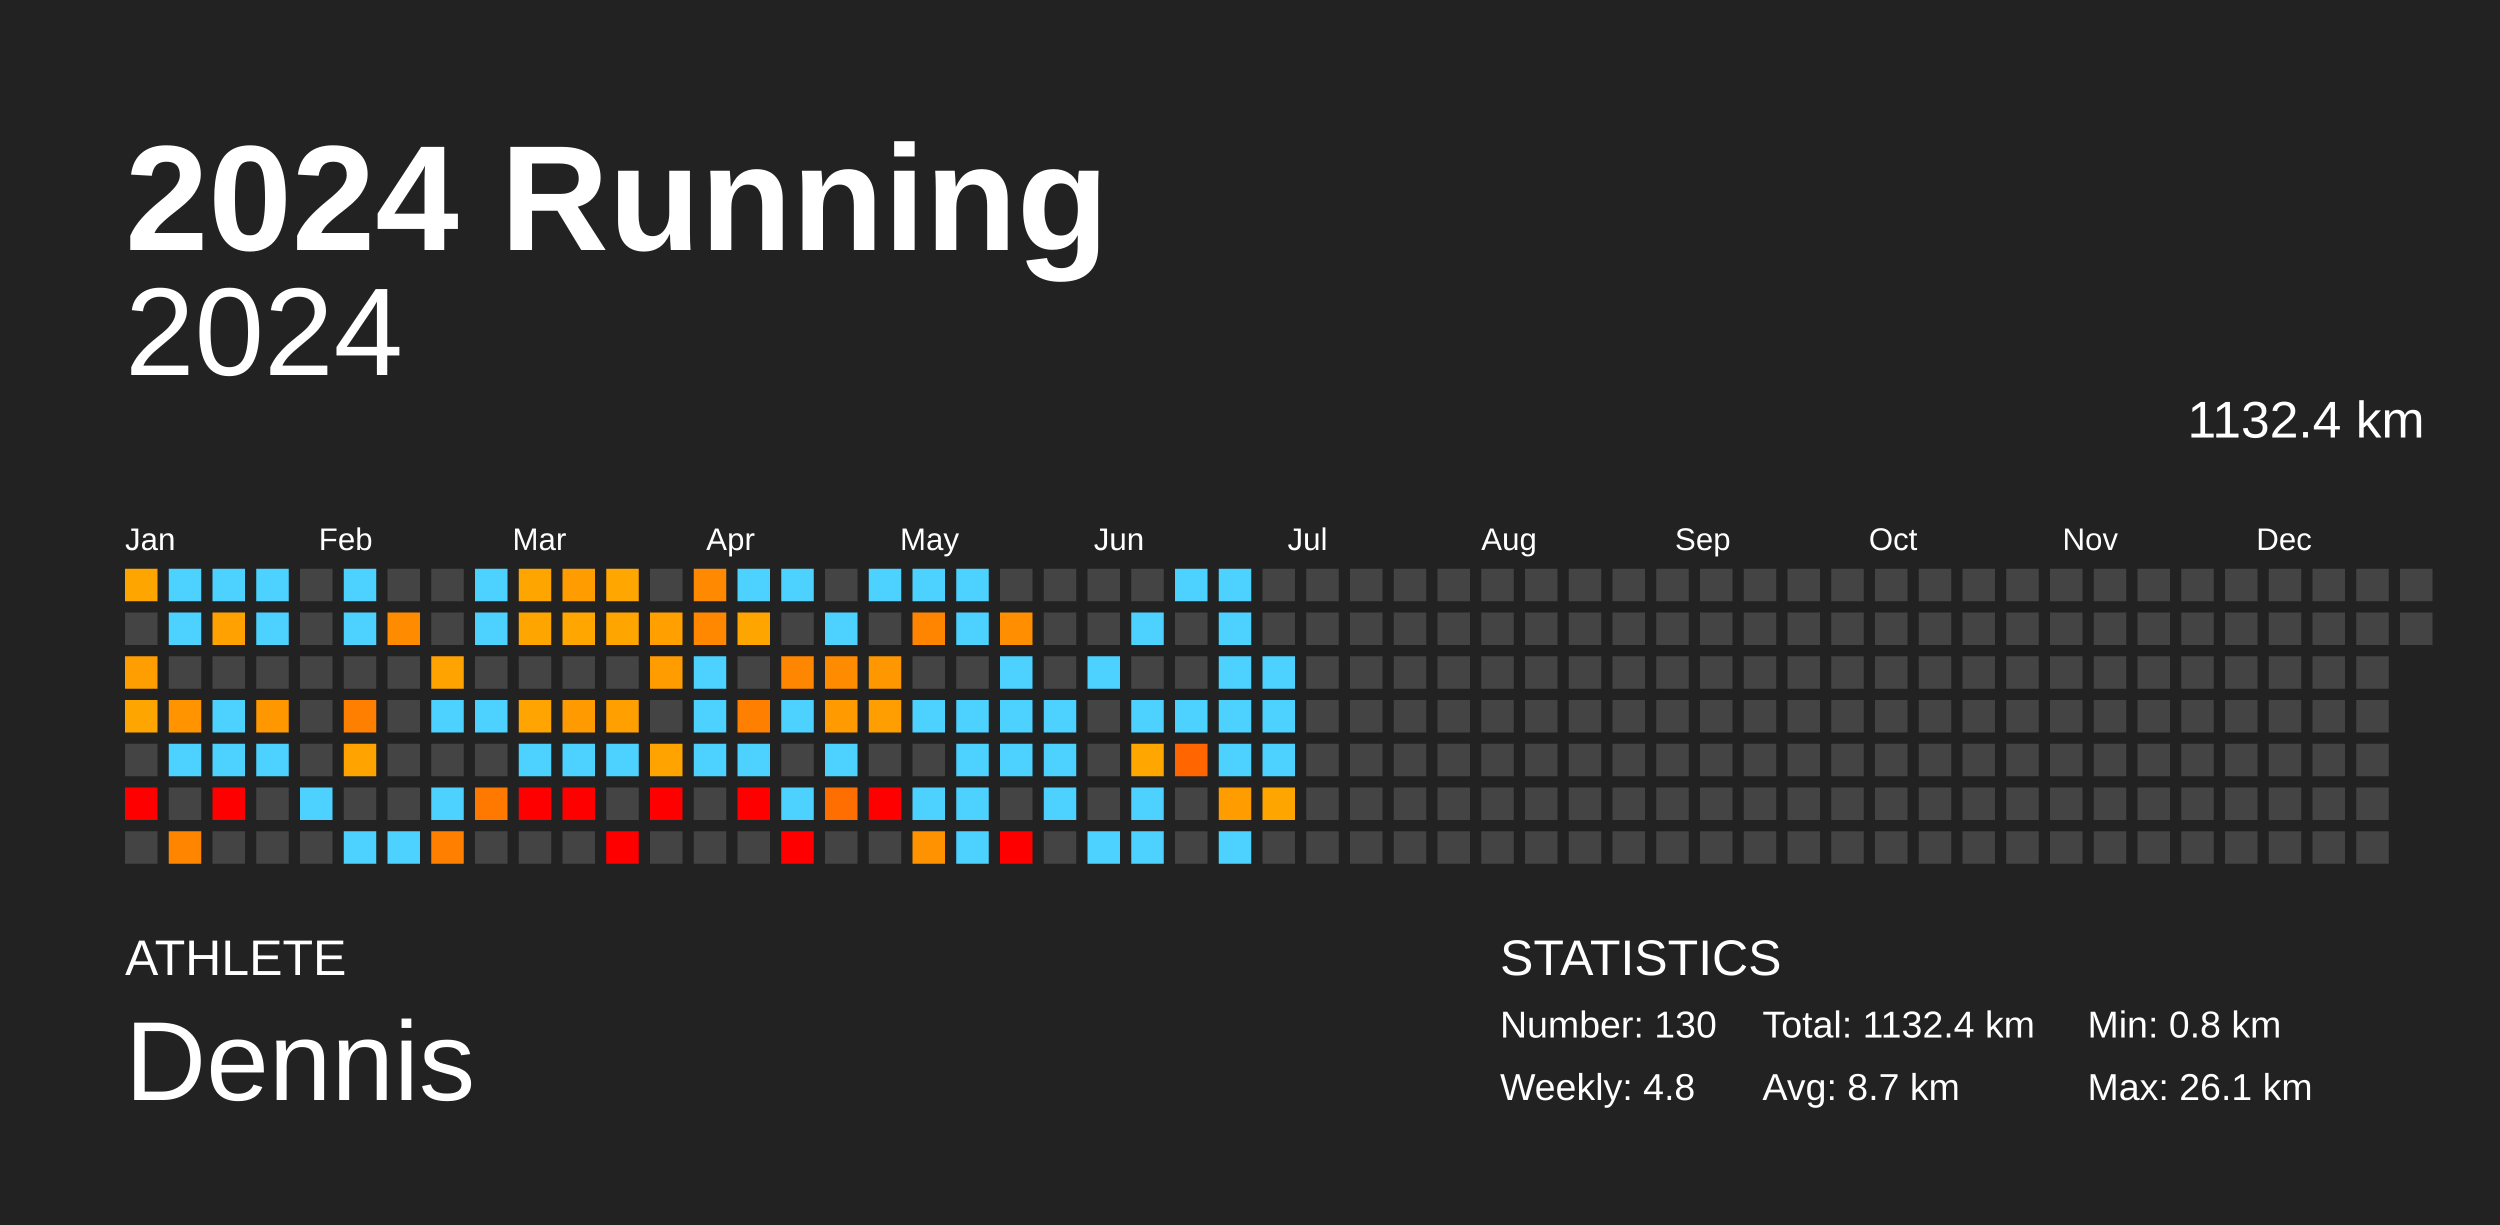
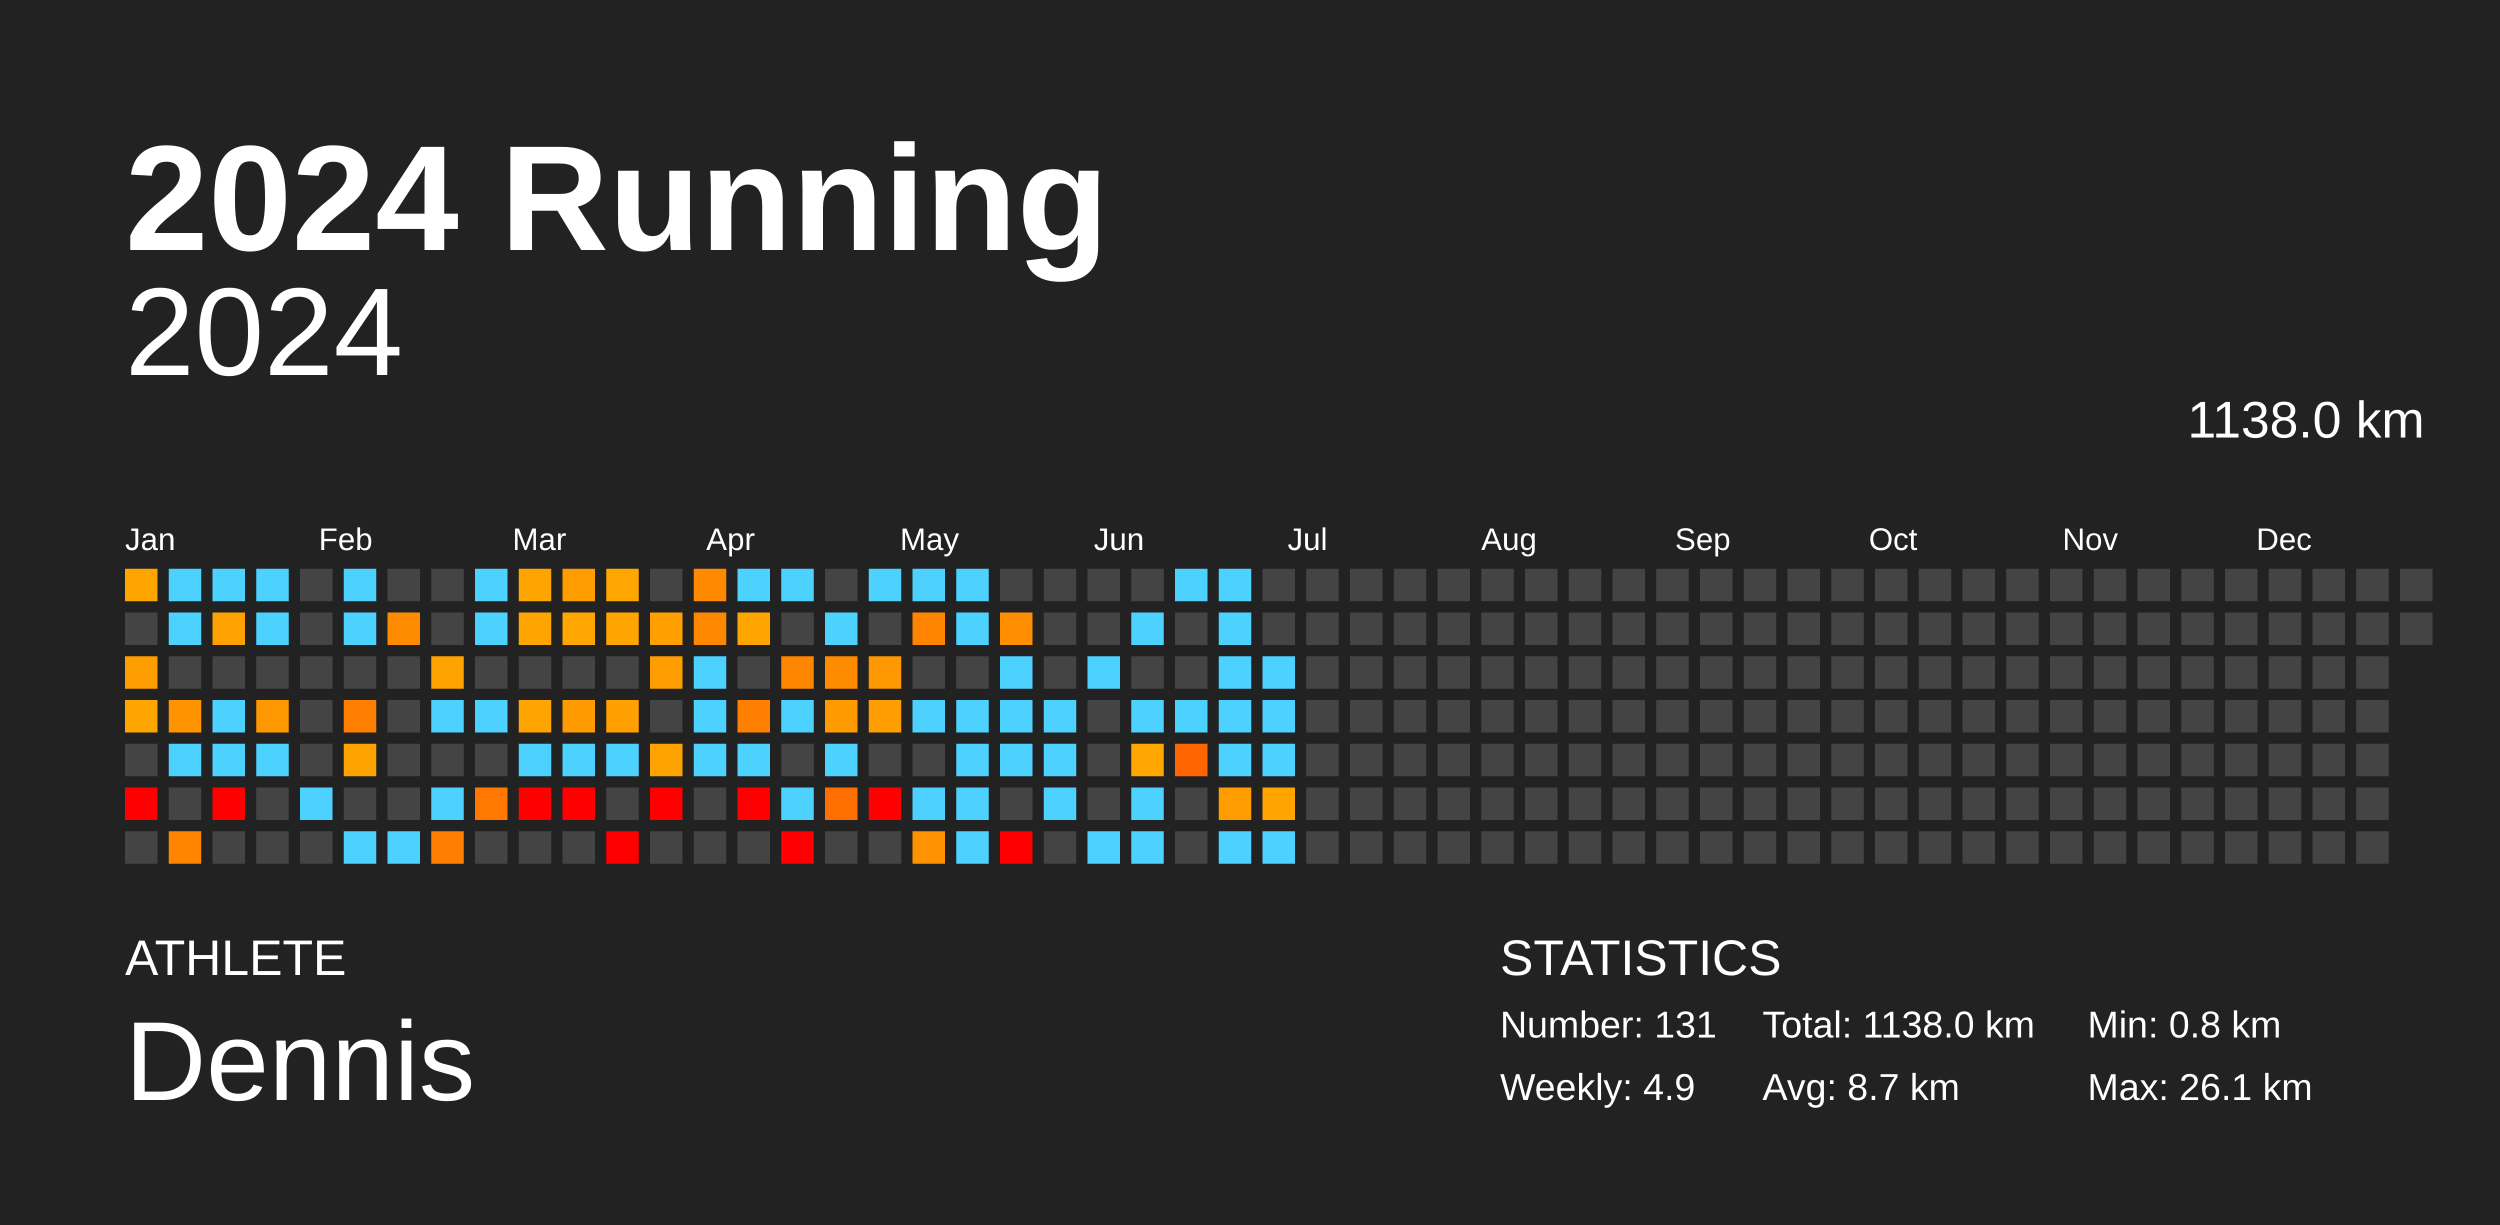
<svg xmlns="http://www.w3.org/2000/svg" baseProfile="full" height="98mm" version="1.1" viewBox="0,0,200,98" width="200mm">
  <defs />
  <rect fill="#222222" height="98" width="200" x="0" y="0" />
  <text fill="#FFFFFF" style="font-size:12px; font-family:Arial; font-weight:bold;" x="10" y="20">2024 Running</text>
  <text fill="#FFFFFF" style="font-size:4px; font-family:Arial" x="10" y="78">ATHLETE</text>
  <text fill="#FFFFFF" style="font-size:9px; font-family:Arial" x="10" y="88">Dennis</text>
  <text fill="#FFFFFF" style="font-size:4px; font-family:Arial" x="120" y="78">STATISTICS</text>
-   <text fill="#FFFFFF" style="font-size:3px; font-family:Arial" x="120" y="83">Number: 130</text>
-   <text fill="#FFFFFF" style="font-size:3px; font-family:Arial" x="120" y="88">Weekly: 4.8</text>
-   <text fill="#FFFFFF" style="font-size:3px; font-family:Arial" x="141" y="83">Total: 1132.4 km</text>
+   <text fill="#FFFFFF" style="font-size:3px; font-family:Arial" x="120" y="83">Number: 131</text>
+   <text fill="#FFFFFF" style="font-size:3px; font-family:Arial" x="120" y="88">Weekly: 4.9</text>
+   <text fill="#FFFFFF" style="font-size:3px; font-family:Arial" x="141" y="83">Total: 1138.0 km</text>
  <text fill="#FFFFFF" style="font-size:3px; font-family:Arial" x="141" y="88">Avg: 8.7 km</text>
  <text fill="#FFFFFF" style="font-size:3px; font-family:Arial" x="167" y="83">Min: 0.8 km</text>
  <text fill="#FFFFFF" style="font-size:3px; font-family:Arial" x="167" y="88">Max: 26.1 km</text>
  <text alignment-baseline="hanging" fill="#FFFFFF" style="font-size:10.0px; font-family:Arial;" x="10" y="30">2024</text>
-   <text alignment-baseline="hanging" fill="#FFFFFF" style="font-size:4.125px; font-family:Arial;" x="175" y="35">1132.4 km</text>
+   <text alignment-baseline="hanging" fill="#FFFFFF" style="font-size:4.125px; font-family:Arial;" x="175" y="35">1138.0 km</text>
  <text fill="#FFFFFF" style="font-size:2.5px; font-family:Arial" x="10.0" y="44">Jan</text>
  <text fill="#FFFFFF" style="font-size:2.5px; font-family:Arial" x="25.5" y="44">Feb</text>
  <text fill="#FFFFFF" style="font-size:2.5px; font-family:Arial" x="41.0" y="44">Mar</text>
  <text fill="#FFFFFF" style="font-size:2.5px; font-family:Arial" x="56.5" y="44">Apr</text>
  <text fill="#FFFFFF" style="font-size:2.5px; font-family:Arial" x="72.0" y="44">May</text>
  <text fill="#FFFFFF" style="font-size:2.5px; font-family:Arial" x="87.5" y="44">Jun</text>
  <text fill="#FFFFFF" style="font-size:2.5px; font-family:Arial" x="103.0" y="44">Jul</text>
  <text fill="#FFFFFF" style="font-size:2.5px; font-family:Arial" x="118.5" y="44">Aug</text>
  <text fill="#FFFFFF" style="font-size:2.5px; font-family:Arial" x="134.0" y="44">Sep</text>
  <text fill="#FFFFFF" style="font-size:2.5px; font-family:Arial" x="149.5" y="44">Oct</text>
  <text fill="#FFFFFF" style="font-size:2.5px; font-family:Arial" x="165.0" y="44">Nov</text>
  <text fill="#FFFFFF" style="font-size:2.5px; font-family:Arial" x="180.5" y="44">Dec</text>
  <rect fill="#ffa500" height="2.6" width="2.6" x="10.0" y="45.5" />
  <rect fill="#444444" height="2.6" width="2.6" x="10.0" y="49.0" />
  <rect fill="#ff9e00" height="2.6" width="2.6" x="10.0" y="52.5" />
  <rect fill="#ffa500" height="2.6" width="2.6" x="10.0" y="56.0" />
  <rect fill="#444444" height="2.6" width="2.6" x="10.0" y="59.5" />
  <rect fill="red" height="2.6" width="2.6" x="10.0" y="63.0" />
  <rect fill="#444444" height="2.6" width="2.6" x="10.0" y="66.5" />
  <rect fill="#4dd2ff" height="2.6" width="2.6" x="13.5" y="45.5" />
  <rect fill="#4dd2ff" height="2.6" width="2.6" x="13.5" y="49.0" />
  <rect fill="#444444" height="2.6" width="2.6" x="13.5" y="52.5" />
  <rect fill="#ff9400" height="2.6" width="2.6" x="13.5" y="56.0" />
  <rect fill="#4dd2ff" height="2.6" width="2.6" x="13.5" y="59.5" />
  <rect fill="#444444" height="2.6" width="2.6" x="13.5" y="63.0" />
  <rect fill="#ff8500" height="2.6" width="2.6" x="13.5" y="66.5" />
  <rect fill="#4dd2ff" height="2.6" width="2.6" x="17.0" y="45.5" />
  <rect fill="#ffa100" height="2.6" width="2.6" x="17.0" y="49.0" />
  <rect fill="#444444" height="2.6" width="2.6" x="17.0" y="52.5" />
  <rect fill="#4dd2ff" height="2.6" width="2.6" x="17.0" y="56.0" />
  <rect fill="#4dd2ff" height="2.6" width="2.6" x="17.0" y="59.5" />
  <rect fill="red" height="2.6" width="2.6" x="17.0" y="63.0" />
  <rect fill="#444444" height="2.6" width="2.6" x="17.0" y="66.5" />
  <rect fill="#4dd2ff" height="2.6" width="2.6" x="20.5" y="45.5" />
  <rect fill="#4dd2ff" height="2.6" width="2.6" x="20.5" y="49.0" />
  <rect fill="#444444" height="2.6" width="2.6" x="20.5" y="52.5" />
  <rect fill="#ff9800" height="2.6" width="2.6" x="20.5" y="56.0" />
  <rect fill="#4dd2ff" height="2.6" width="2.6" x="20.5" y="59.5" />
  <rect fill="#444444" height="2.6" width="2.6" x="20.5" y="63.0" />
  <rect fill="#444444" height="2.6" width="2.6" x="20.5" y="66.5" />
  <rect fill="#444444" height="2.6" width="2.6" x="24.0" y="45.5" />
  <rect fill="#444444" height="2.6" width="2.6" x="24.0" y="49.0" />
  <rect fill="#444444" height="2.6" width="2.6" x="24.0" y="52.5" />
  <rect fill="#444444" height="2.6" width="2.6" x="24.0" y="56.0" />
  <rect fill="#444444" height="2.6" width="2.6" x="24.0" y="59.5" />
  <rect fill="#4dd2ff" height="2.6" width="2.6" x="24.0" y="63.0" />
  <rect fill="#444444" height="2.6" width="2.6" x="24.0" y="66.5" />
  <rect fill="#4dd2ff" height="2.6" width="2.6" x="27.5" y="45.5" />
  <rect fill="#4dd2ff" height="2.6" width="2.6" x="27.5" y="49.0" />
  <rect fill="#444444" height="2.6" width="2.6" x="27.5" y="52.5" />
  <rect fill="#ff8000" height="2.6" width="2.6" x="27.5" y="56.0" />
  <rect fill="#ffa300" height="2.6" width="2.6" x="27.5" y="59.5" />
  <rect fill="#444444" height="2.6" width="2.6" x="27.5" y="63.0" />
  <rect fill="#4dd2ff" height="2.6" width="2.6" x="27.5" y="66.5" />
  <rect fill="#444444" height="2.6" width="2.6" x="31.0" y="45.5" />
  <rect fill="#ff8b00" height="2.6" width="2.6" x="31.0" y="49.0" />
  <rect fill="#444444" height="2.6" width="2.6" x="31.0" y="52.5" />
  <rect fill="#444444" height="2.6" width="2.6" x="31.0" y="56.0" />
  <rect fill="#444444" height="2.6" width="2.6" x="31.0" y="59.5" />
  <rect fill="#444444" height="2.6" width="2.6" x="31.0" y="63.0" />
  <rect fill="#4dd2ff" height="2.6" width="2.6" x="31.0" y="66.5" />
  <rect fill="#444444" height="2.6" width="2.6" x="34.5" y="45.5" />
  <rect fill="#444444" height="2.6" width="2.6" x="34.5" y="49.0" />
  <rect fill="#ffa300" height="2.6" width="2.6" x="34.5" y="52.5" />
  <rect fill="#4dd2ff" height="2.6" width="2.6" x="34.5" y="56.0" />
  <rect fill="#444444" height="2.6" width="2.6" x="34.5" y="59.5" />
  <rect fill="#4dd2ff" height="2.6" width="2.6" x="34.5" y="63.0" />
  <rect fill="#ff7f00" height="2.6" width="2.6" x="34.5" y="66.5" />
  <rect fill="#4dd2ff" height="2.6" width="2.6" x="38.0" y="45.5" />
  <rect fill="#4dd2ff" height="2.6" width="2.6" x="38.0" y="49.0" />
  <rect fill="#444444" height="2.6" width="2.6" x="38.0" y="52.5" />
  <rect fill="#4dd2ff" height="2.6" width="2.6" x="38.0" y="56.0" />
  <rect fill="#444444" height="2.6" width="2.6" x="38.0" y="59.5" />
  <rect fill="#ff7800" height="2.6" width="2.6" x="38.0" y="63.0" />
  <rect fill="#444444" height="2.6" width="2.6" x="38.0" y="66.5" />
  <rect fill="#ffa500" height="2.6" width="2.6" x="41.5" y="45.5" />
  <rect fill="#ffa500" height="2.6" width="2.6" x="41.5" y="49.0" />
  <rect fill="#444444" height="2.6" width="2.6" x="41.5" y="52.5" />
  <rect fill="#ffa400" height="2.6" width="2.6" x="41.5" y="56.0" />
  <rect fill="#4dd2ff" height="2.6" width="2.6" x="41.5" y="59.5" />
  <rect fill="red" height="2.6" width="2.6" x="41.5" y="63.0" />
  <rect fill="#444444" height="2.6" width="2.6" x="41.5" y="66.5" />
  <rect fill="#ff9d00" height="2.6" width="2.6" x="45.0" y="45.5" />
  <rect fill="#ffa600" height="2.6" width="2.6" x="45.0" y="49.0" />
  <rect fill="#444444" height="2.6" width="2.6" x="45.0" y="52.5" />
  <rect fill="#ff9b00" height="2.6" width="2.6" x="45.0" y="56.0" />
  <rect fill="#4dd2ff" height="2.6" width="2.6" x="45.0" y="59.5" />
  <rect fill="red" height="2.6" width="2.6" x="45.0" y="63.0" />
  <rect fill="#444444" height="2.6" width="2.6" x="45.0" y="66.5" />
  <rect fill="#ffa600" height="2.6" width="2.6" x="48.5" y="45.5" />
  <rect fill="#ffa500" height="2.6" width="2.6" x="48.5" y="49.0" />
  <rect fill="#444444" height="2.6" width="2.6" x="48.5" y="52.5" />
  <rect fill="#ffa000" height="2.6" width="2.6" x="48.5" y="56.0" />
  <rect fill="#4dd2ff" height="2.6" width="2.6" x="48.5" y="59.5" />
  <rect fill="#444444" height="2.6" width="2.6" x="48.5" y="63.0" />
  <rect fill="red" height="2.6" width="2.6" x="48.5" y="66.5" />
  <rect fill="#444444" height="2.6" width="2.6" x="52.0" y="45.5" />
  <rect fill="#ff9f00" height="2.6" width="2.6" x="52.0" y="49.0" />
  <rect fill="#ff9d00" height="2.6" width="2.6" x="52.0" y="52.5" />
  <rect fill="#444444" height="2.6" width="2.6" x="52.0" y="56.0" />
  <rect fill="#ffa300" height="2.6" width="2.6" x="52.0" y="59.5" />
  <rect fill="red" height="2.6" width="2.6" x="52.0" y="63.0" />
  <rect fill="#444444" height="2.6" width="2.6" x="52.0" y="66.5" />
  <rect fill="#ff8900" height="2.6" width="2.6" x="55.5" y="45.5" />
  <rect fill="#ff8800" height="2.6" width="2.6" x="55.5" y="49.0" />
  <rect fill="#4dd2ff" height="2.6" width="2.6" x="55.5" y="52.5" />
  <rect fill="#4dd2ff" height="2.6" width="2.6" x="55.5" y="56.0" />
  <rect fill="#4dd2ff" height="2.6" width="2.6" x="55.5" y="59.5" />
  <rect fill="#444444" height="2.6" width="2.6" x="55.5" y="63.0" />
  <rect fill="#444444" height="2.6" width="2.6" x="55.5" y="66.5" />
  <rect fill="#4dd2ff" height="2.6" width="2.6" x="59.0" y="45.5" />
  <rect fill="#ffa500" height="2.6" width="2.6" x="59.0" y="49.0" />
  <rect fill="#444444" height="2.6" width="2.6" x="59.0" y="52.5" />
  <rect fill="#ff7f00" height="2.6" width="2.6" x="59.0" y="56.0" />
  <rect fill="#4dd2ff" height="2.6" width="2.6" x="59.0" y="59.5" />
  <rect fill="red" height="2.6" width="2.6" x="59.0" y="63.0" />
  <rect fill="#444444" height="2.6" width="2.6" x="59.0" y="66.5" />
  <rect fill="#4dd2ff" height="2.6" width="2.6" x="62.5" y="45.5" />
  <rect fill="#444444" height="2.6" width="2.6" x="62.5" y="49.0" />
  <rect fill="#ff8600" height="2.6" width="2.6" x="62.5" y="52.5" />
  <rect fill="#4dd2ff" height="2.6" width="2.6" x="62.5" y="56.0" />
  <rect fill="#444444" height="2.6" width="2.6" x="62.5" y="59.5" />
  <rect fill="#4dd2ff" height="2.6" width="2.6" x="62.5" y="63.0" />
  <rect fill="red" height="2.6" width="2.6" x="62.5" y="66.5" />
  <rect fill="#444444" height="2.6" width="2.6" x="66.0" y="45.5" />
  <rect fill="#4dd2ff" height="2.6" width="2.6" x="66.0" y="49.0" />
  <rect fill="#ff8b00" height="2.6" width="2.6" x="66.0" y="52.5" />
  <rect fill="#ff9b00" height="2.6" width="2.6" x="66.0" y="56.0" />
  <rect fill="#4dd2ff" height="2.6" width="2.6" x="66.0" y="59.5" />
  <rect fill="#ff6e00" height="2.6" width="2.6" x="66.0" y="63.0" />
  <rect fill="#444444" height="2.6" width="2.6" x="66.0" y="66.5" />
  <rect fill="#4dd2ff" height="2.6" width="2.6" x="69.5" y="45.5" />
  <rect fill="#444444" height="2.6" width="2.6" x="69.5" y="49.0" />
  <rect fill="#ff9800" height="2.6" width="2.6" x="69.5" y="52.5" />
  <rect fill="#ff9e00" height="2.6" width="2.6" x="69.5" y="56.0" />
  <rect fill="#444444" height="2.6" width="2.6" x="69.5" y="59.5" />
  <rect fill="red" height="2.6" width="2.6" x="69.5" y="63.0" />
  <rect fill="#444444" height="2.6" width="2.6" x="69.5" y="66.5" />
  <rect fill="#4dd2ff" height="2.6" width="2.6" x="73.0" y="45.5" />
  <rect fill="#ff8500" height="2.6" width="2.6" x="73.0" y="49.0" />
  <rect fill="#444444" height="2.6" width="2.6" x="73.0" y="52.5" />
  <rect fill="#4dd2ff" height="2.6" width="2.6" x="73.0" y="56.0" />
  <rect fill="#444444" height="2.6" width="2.6" x="73.0" y="59.5" />
  <rect fill="#4dd2ff" height="2.6" width="2.6" x="73.0" y="63.0" />
  <rect fill="#ff9200" height="2.6" width="2.6" x="73.0" y="66.5" />
  <rect fill="#4dd2ff" height="2.6" width="2.6" x="76.5" y="45.5" />
  <rect fill="#4dd2ff" height="2.6" width="2.6" x="76.5" y="49.0" />
  <rect fill="#444444" height="2.6" width="2.6" x="76.5" y="52.5" />
  <rect fill="#4dd2ff" height="2.6" width="2.6" x="76.5" y="56.0" />
  <rect fill="#4dd2ff" height="2.6" width="2.6" x="76.5" y="59.5" />
  <rect fill="#4dd2ff" height="2.6" width="2.6" x="76.5" y="63.0" />
  <rect fill="#4dd2ff" height="2.6" width="2.6" x="76.5" y="66.5" />
  <rect fill="#444444" height="2.6" width="2.6" x="80.0" y="45.5" />
  <rect fill="#ff8e00" height="2.6" width="2.6" x="80.0" y="49.0" />
  <rect fill="#4dd2ff" height="2.6" width="2.6" x="80.0" y="52.5" />
  <rect fill="#4dd2ff" height="2.6" width="2.6" x="80.0" y="56.0" />
  <rect fill="#4dd2ff" height="2.6" width="2.6" x="80.0" y="59.5" />
  <rect fill="#444444" height="2.6" width="2.6" x="80.0" y="63.0" />
  <rect fill="red" height="2.6" width="2.6" x="80.0" y="66.5" />
  <rect fill="#444444" height="2.6" width="2.6" x="83.5" y="45.5" />
  <rect fill="#444444" height="2.6" width="2.6" x="83.5" y="49.0" />
  <rect fill="#444444" height="2.6" width="2.6" x="83.5" y="52.5" />
  <rect fill="#4dd2ff" height="2.6" width="2.6" x="83.5" y="56.0" />
  <rect fill="#4dd2ff" height="2.6" width="2.6" x="83.5" y="59.5" />
  <rect fill="#4dd2ff" height="2.6" width="2.6" x="83.5" y="63.0" />
  <rect fill="#444444" height="2.6" width="2.6" x="83.5" y="66.5" />
  <rect fill="#444444" height="2.6" width="2.6" x="87.0" y="45.5" />
  <rect fill="#444444" height="2.6" width="2.6" x="87.0" y="49.0" />
  <rect fill="#4dd2ff" height="2.6" width="2.6" x="87.0" y="52.5" />
  <rect fill="#444444" height="2.6" width="2.6" x="87.0" y="56.0" />
  <rect fill="#444444" height="2.6" width="2.6" x="87.0" y="59.5" />
  <rect fill="#444444" height="2.6" width="2.6" x="87.0" y="63.0" />
  <rect fill="#4dd2ff" height="2.6" width="2.6" x="87.0" y="66.5" />
  <rect fill="#444444" height="2.6" width="2.6" x="90.5" y="45.5" />
  <rect fill="#4dd2ff" height="2.6" width="2.6" x="90.5" y="49.0" />
  <rect fill="#444444" height="2.6" width="2.6" x="90.5" y="52.5" />
  <rect fill="#4dd2ff" height="2.6" width="2.6" x="90.5" y="56.0" />
  <rect fill="#ffa700" height="2.6" width="2.6" x="90.5" y="59.5" />
  <rect fill="#4dd2ff" height="2.6" width="2.6" x="90.5" y="63.0" />
  <rect fill="#4dd2ff" height="2.6" width="2.6" x="90.5" y="66.5" />
  <rect fill="#4dd2ff" height="2.6" width="2.6" x="94.0" y="45.5" />
  <rect fill="#444444" height="2.6" width="2.6" x="94.0" y="49.0" />
  <rect fill="#444444" height="2.6" width="2.6" x="94.0" y="52.5" />
  <rect fill="#4dd2ff" height="2.6" width="2.6" x="94.0" y="56.0" />
  <rect fill="#ff6500" height="2.6" width="2.6" x="94.0" y="59.5" />
  <rect fill="#444444" height="2.6" width="2.6" x="94.0" y="63.0" />
  <rect fill="#444444" height="2.6" width="2.6" x="94.0" y="66.5" />
  <rect fill="#4dd2ff" height="2.6" width="2.6" x="97.5" y="45.5" />
  <rect fill="#4dd2ff" height="2.6" width="2.6" x="97.5" y="49.0" />
  <rect fill="#4dd2ff" height="2.6" width="2.6" x="97.5" y="52.5" />
  <rect fill="#4dd2ff" height="2.6" width="2.6" x="97.5" y="56.0" />
  <rect fill="#4dd2ff" height="2.6" width="2.6" x="97.5" y="59.5" />
  <rect fill="#ff9c00" height="2.6" width="2.6" x="97.5" y="63.0" />
  <rect fill="#4dd2ff" height="2.6" width="2.6" x="97.5" y="66.5" />
  <rect fill="#444444" height="2.6" width="2.6" x="101.0" y="45.5" />
  <rect fill="#444444" height="2.6" width="2.6" x="101.0" y="49.0" />
  <rect fill="#4dd2ff" height="2.6" width="2.6" x="101.0" y="52.5" />
  <rect fill="#4dd2ff" height="2.6" width="2.6" x="101.0" y="56.0" />
  <rect fill="#4dd2ff" height="2.6" width="2.6" x="101.0" y="59.5" />
  <rect fill="#ffa500" height="2.6" width="2.6" x="101.0" y="63.0" />
-   <rect fill="#444444" height="2.6" width="2.6" x="101.0" y="66.5" />
+   <rect fill="#4dd2ff" height="2.6" width="2.6" x="101.0" y="66.5" />
  <rect fill="#444444" height="2.6" width="2.6" x="104.5" y="45.5" />
  <rect fill="#444444" height="2.6" width="2.6" x="104.5" y="49.0" />
  <rect fill="#444444" height="2.6" width="2.6" x="104.5" y="52.5" />
  <rect fill="#444444" height="2.6" width="2.6" x="104.5" y="56.0" />
  <rect fill="#444444" height="2.6" width="2.6" x="104.5" y="59.5" />
  <rect fill="#444444" height="2.6" width="2.6" x="104.5" y="63.0" />
  <rect fill="#444444" height="2.6" width="2.6" x="104.5" y="66.5" />
  <rect fill="#444444" height="2.6" width="2.6" x="108.0" y="45.5" />
  <rect fill="#444444" height="2.6" width="2.6" x="108.0" y="49.0" />
  <rect fill="#444444" height="2.6" width="2.6" x="108.0" y="52.5" />
  <rect fill="#444444" height="2.6" width="2.6" x="108.0" y="56.0" />
  <rect fill="#444444" height="2.6" width="2.6" x="108.0" y="59.5" />
  <rect fill="#444444" height="2.6" width="2.6" x="108.0" y="63.0" />
  <rect fill="#444444" height="2.6" width="2.6" x="108.0" y="66.5" />
  <rect fill="#444444" height="2.6" width="2.6" x="111.5" y="45.5" />
  <rect fill="#444444" height="2.6" width="2.6" x="111.5" y="49.0" />
  <rect fill="#444444" height="2.6" width="2.6" x="111.5" y="52.5" />
  <rect fill="#444444" height="2.6" width="2.6" x="111.5" y="56.0" />
  <rect fill="#444444" height="2.6" width="2.6" x="111.5" y="59.5" />
  <rect fill="#444444" height="2.6" width="2.6" x="111.5" y="63.0" />
  <rect fill="#444444" height="2.6" width="2.6" x="111.5" y="66.5" />
  <rect fill="#444444" height="2.6" width="2.6" x="115.0" y="45.5" />
  <rect fill="#444444" height="2.6" width="2.6" x="115.0" y="49.0" />
  <rect fill="#444444" height="2.6" width="2.6" x="115.0" y="52.5" />
  <rect fill="#444444" height="2.6" width="2.6" x="115.0" y="56.0" />
  <rect fill="#444444" height="2.6" width="2.6" x="115.0" y="59.5" />
  <rect fill="#444444" height="2.6" width="2.6" x="115.0" y="63.0" />
  <rect fill="#444444" height="2.6" width="2.6" x="115.0" y="66.5" />
  <rect fill="#444444" height="2.6" width="2.6" x="118.5" y="45.5" />
  <rect fill="#444444" height="2.6" width="2.6" x="118.5" y="49.0" />
  <rect fill="#444444" height="2.6" width="2.6" x="118.5" y="52.5" />
  <rect fill="#444444" height="2.6" width="2.6" x="118.5" y="56.0" />
  <rect fill="#444444" height="2.6" width="2.6" x="118.5" y="59.5" />
  <rect fill="#444444" height="2.6" width="2.6" x="118.5" y="63.0" />
  <rect fill="#444444" height="2.6" width="2.6" x="118.5" y="66.5" />
  <rect fill="#444444" height="2.6" width="2.6" x="122.0" y="45.5" />
  <rect fill="#444444" height="2.6" width="2.6" x="122.0" y="49.0" />
  <rect fill="#444444" height="2.6" width="2.6" x="122.0" y="52.5" />
  <rect fill="#444444" height="2.6" width="2.6" x="122.0" y="56.0" />
  <rect fill="#444444" height="2.6" width="2.6" x="122.0" y="59.5" />
  <rect fill="#444444" height="2.6" width="2.6" x="122.0" y="63.0" />
  <rect fill="#444444" height="2.6" width="2.6" x="122.0" y="66.5" />
  <rect fill="#444444" height="2.6" width="2.6" x="125.5" y="45.5" />
  <rect fill="#444444" height="2.6" width="2.6" x="125.5" y="49.0" />
  <rect fill="#444444" height="2.6" width="2.6" x="125.5" y="52.5" />
  <rect fill="#444444" height="2.6" width="2.6" x="125.5" y="56.0" />
  <rect fill="#444444" height="2.6" width="2.6" x="125.5" y="59.5" />
  <rect fill="#444444" height="2.6" width="2.6" x="125.5" y="63.0" />
  <rect fill="#444444" height="2.6" width="2.6" x="125.5" y="66.5" />
  <rect fill="#444444" height="2.6" width="2.6" x="129.0" y="45.5" />
  <rect fill="#444444" height="2.6" width="2.6" x="129.0" y="49.0" />
  <rect fill="#444444" height="2.6" width="2.6" x="129.0" y="52.5" />
  <rect fill="#444444" height="2.6" width="2.6" x="129.0" y="56.0" />
  <rect fill="#444444" height="2.6" width="2.6" x="129.0" y="59.5" />
  <rect fill="#444444" height="2.6" width="2.6" x="129.0" y="63.0" />
  <rect fill="#444444" height="2.6" width="2.6" x="129.0" y="66.5" />
  <rect fill="#444444" height="2.6" width="2.6" x="132.5" y="45.5" />
  <rect fill="#444444" height="2.6" width="2.6" x="132.5" y="49.0" />
  <rect fill="#444444" height="2.6" width="2.6" x="132.5" y="52.5" />
  <rect fill="#444444" height="2.6" width="2.6" x="132.5" y="56.0" />
  <rect fill="#444444" height="2.6" width="2.6" x="132.5" y="59.5" />
  <rect fill="#444444" height="2.6" width="2.6" x="132.5" y="63.0" />
  <rect fill="#444444" height="2.6" width="2.6" x="132.5" y="66.5" />
  <rect fill="#444444" height="2.6" width="2.6" x="136.0" y="45.5" />
  <rect fill="#444444" height="2.6" width="2.6" x="136.0" y="49.0" />
  <rect fill="#444444" height="2.6" width="2.6" x="136.0" y="52.5" />
  <rect fill="#444444" height="2.6" width="2.6" x="136.0" y="56.0" />
  <rect fill="#444444" height="2.6" width="2.6" x="136.0" y="59.5" />
  <rect fill="#444444" height="2.6" width="2.6" x="136.0" y="63.0" />
  <rect fill="#444444" height="2.6" width="2.6" x="136.0" y="66.5" />
  <rect fill="#444444" height="2.6" width="2.6" x="139.5" y="45.5" />
  <rect fill="#444444" height="2.6" width="2.6" x="139.5" y="49.0" />
  <rect fill="#444444" height="2.6" width="2.6" x="139.5" y="52.5" />
  <rect fill="#444444" height="2.6" width="2.6" x="139.5" y="56.0" />
  <rect fill="#444444" height="2.6" width="2.6" x="139.5" y="59.5" />
  <rect fill="#444444" height="2.6" width="2.6" x="139.5" y="63.0" />
  <rect fill="#444444" height="2.6" width="2.6" x="139.5" y="66.5" />
  <rect fill="#444444" height="2.6" width="2.6" x="143.0" y="45.5" />
  <rect fill="#444444" height="2.6" width="2.6" x="143.0" y="49.0" />
  <rect fill="#444444" height="2.6" width="2.6" x="143.0" y="52.5" />
  <rect fill="#444444" height="2.6" width="2.6" x="143.0" y="56.0" />
  <rect fill="#444444" height="2.6" width="2.6" x="143.0" y="59.5" />
  <rect fill="#444444" height="2.6" width="2.6" x="143.0" y="63.0" />
  <rect fill="#444444" height="2.6" width="2.6" x="143.0" y="66.5" />
  <rect fill="#444444" height="2.6" width="2.6" x="146.5" y="45.5" />
  <rect fill="#444444" height="2.6" width="2.6" x="146.5" y="49.0" />
  <rect fill="#444444" height="2.6" width="2.6" x="146.5" y="52.5" />
  <rect fill="#444444" height="2.6" width="2.6" x="146.5" y="56.0" />
  <rect fill="#444444" height="2.6" width="2.6" x="146.5" y="59.5" />
  <rect fill="#444444" height="2.6" width="2.6" x="146.5" y="63.0" />
  <rect fill="#444444" height="2.6" width="2.6" x="146.5" y="66.5" />
  <rect fill="#444444" height="2.6" width="2.6" x="150.0" y="45.5" />
  <rect fill="#444444" height="2.6" width="2.6" x="150.0" y="49.0" />
  <rect fill="#444444" height="2.6" width="2.6" x="150.0" y="52.5" />
  <rect fill="#444444" height="2.6" width="2.6" x="150.0" y="56.0" />
  <rect fill="#444444" height="2.6" width="2.6" x="150.0" y="59.5" />
  <rect fill="#444444" height="2.6" width="2.6" x="150.0" y="63.0" />
  <rect fill="#444444" height="2.6" width="2.6" x="150.0" y="66.5" />
  <rect fill="#444444" height="2.6" width="2.6" x="153.5" y="45.5" />
  <rect fill="#444444" height="2.6" width="2.6" x="153.5" y="49.0" />
  <rect fill="#444444" height="2.6" width="2.6" x="153.5" y="52.5" />
  <rect fill="#444444" height="2.6" width="2.6" x="153.5" y="56.0" />
  <rect fill="#444444" height="2.6" width="2.6" x="153.5" y="59.5" />
  <rect fill="#444444" height="2.6" width="2.6" x="153.5" y="63.0" />
  <rect fill="#444444" height="2.6" width="2.6" x="153.5" y="66.5" />
  <rect fill="#444444" height="2.6" width="2.6" x="157.0" y="45.5" />
  <rect fill="#444444" height="2.6" width="2.6" x="157.0" y="49.0" />
  <rect fill="#444444" height="2.6" width="2.6" x="157.0" y="52.5" />
  <rect fill="#444444" height="2.6" width="2.6" x="157.0" y="56.0" />
  <rect fill="#444444" height="2.6" width="2.6" x="157.0" y="59.5" />
  <rect fill="#444444" height="2.6" width="2.6" x="157.0" y="63.0" />
  <rect fill="#444444" height="2.6" width="2.6" x="157.0" y="66.5" />
  <rect fill="#444444" height="2.6" width="2.6" x="160.5" y="45.5" />
  <rect fill="#444444" height="2.6" width="2.6" x="160.5" y="49.0" />
  <rect fill="#444444" height="2.6" width="2.6" x="160.5" y="52.5" />
  <rect fill="#444444" height="2.6" width="2.6" x="160.5" y="56.0" />
  <rect fill="#444444" height="2.6" width="2.6" x="160.5" y="59.5" />
  <rect fill="#444444" height="2.6" width="2.6" x="160.5" y="63.0" />
  <rect fill="#444444" height="2.6" width="2.6" x="160.5" y="66.5" />
  <rect fill="#444444" height="2.6" width="2.6" x="164.0" y="45.5" />
  <rect fill="#444444" height="2.6" width="2.6" x="164.0" y="49.0" />
  <rect fill="#444444" height="2.6" width="2.6" x="164.0" y="52.5" />
  <rect fill="#444444" height="2.6" width="2.6" x="164.0" y="56.0" />
  <rect fill="#444444" height="2.6" width="2.6" x="164.0" y="59.5" />
  <rect fill="#444444" height="2.6" width="2.6" x="164.0" y="63.0" />
  <rect fill="#444444" height="2.6" width="2.6" x="164.0" y="66.5" />
  <rect fill="#444444" height="2.6" width="2.6" x="167.5" y="45.5" />
  <rect fill="#444444" height="2.6" width="2.6" x="167.5" y="49.0" />
  <rect fill="#444444" height="2.6" width="2.6" x="167.5" y="52.5" />
  <rect fill="#444444" height="2.6" width="2.6" x="167.5" y="56.0" />
  <rect fill="#444444" height="2.6" width="2.6" x="167.5" y="59.5" />
  <rect fill="#444444" height="2.6" width="2.6" x="167.5" y="63.0" />
  <rect fill="#444444" height="2.6" width="2.6" x="167.5" y="66.5" />
  <rect fill="#444444" height="2.6" width="2.6" x="171.0" y="45.5" />
  <rect fill="#444444" height="2.6" width="2.6" x="171.0" y="49.0" />
  <rect fill="#444444" height="2.6" width="2.6" x="171.0" y="52.5" />
  <rect fill="#444444" height="2.6" width="2.6" x="171.0" y="56.0" />
  <rect fill="#444444" height="2.6" width="2.6" x="171.0" y="59.5" />
  <rect fill="#444444" height="2.6" width="2.6" x="171.0" y="63.0" />
  <rect fill="#444444" height="2.6" width="2.6" x="171.0" y="66.5" />
  <rect fill="#444444" height="2.6" width="2.6" x="174.5" y="45.5" />
  <rect fill="#444444" height="2.6" width="2.6" x="174.5" y="49.0" />
  <rect fill="#444444" height="2.6" width="2.6" x="174.5" y="52.5" />
  <rect fill="#444444" height="2.6" width="2.6" x="174.5" y="56.0" />
  <rect fill="#444444" height="2.6" width="2.6" x="174.5" y="59.5" />
  <rect fill="#444444" height="2.6" width="2.6" x="174.5" y="63.0" />
  <rect fill="#444444" height="2.6" width="2.6" x="174.5" y="66.5" />
  <rect fill="#444444" height="2.6" width="2.6" x="178.0" y="45.5" />
  <rect fill="#444444" height="2.6" width="2.6" x="178.0" y="49.0" />
  <rect fill="#444444" height="2.6" width="2.6" x="178.0" y="52.5" />
  <rect fill="#444444" height="2.6" width="2.6" x="178.0" y="56.0" />
  <rect fill="#444444" height="2.6" width="2.6" x="178.0" y="59.5" />
  <rect fill="#444444" height="2.6" width="2.6" x="178.0" y="63.0" />
  <rect fill="#444444" height="2.6" width="2.6" x="178.0" y="66.5" />
  <rect fill="#444444" height="2.6" width="2.6" x="181.5" y="45.5" />
  <rect fill="#444444" height="2.6" width="2.6" x="181.5" y="49.0" />
  <rect fill="#444444" height="2.6" width="2.6" x="181.5" y="52.5" />
  <rect fill="#444444" height="2.6" width="2.6" x="181.5" y="56.0" />
  <rect fill="#444444" height="2.6" width="2.6" x="181.5" y="59.5" />
  <rect fill="#444444" height="2.6" width="2.6" x="181.5" y="63.0" />
  <rect fill="#444444" height="2.6" width="2.6" x="181.5" y="66.5" />
  <rect fill="#444444" height="2.6" width="2.6" x="185.0" y="45.5" />
  <rect fill="#444444" height="2.6" width="2.6" x="185.0" y="49.0" />
  <rect fill="#444444" height="2.6" width="2.6" x="185.0" y="52.5" />
  <rect fill="#444444" height="2.6" width="2.6" x="185.0" y="56.0" />
  <rect fill="#444444" height="2.6" width="2.6" x="185.0" y="59.5" />
  <rect fill="#444444" height="2.6" width="2.6" x="185.0" y="63.0" />
  <rect fill="#444444" height="2.6" width="2.6" x="185.0" y="66.5" />
  <rect fill="#444444" height="2.6" width="2.6" x="188.5" y="45.5" />
  <rect fill="#444444" height="2.6" width="2.6" x="188.5" y="49.0" />
  <rect fill="#444444" height="2.6" width="2.6" x="188.5" y="52.5" />
  <rect fill="#444444" height="2.6" width="2.6" x="188.5" y="56.0" />
  <rect fill="#444444" height="2.6" width="2.6" x="188.5" y="59.5" />
  <rect fill="#444444" height="2.6" width="2.6" x="188.5" y="63.0" />
  <rect fill="#444444" height="2.6" width="2.6" x="188.5" y="66.5" />
  <rect fill="#444444" height="2.6" width="2.6" x="192.0" y="45.5" />
  <rect fill="#444444" height="2.6" width="2.6" x="192.0" y="49.0" />
</svg>
